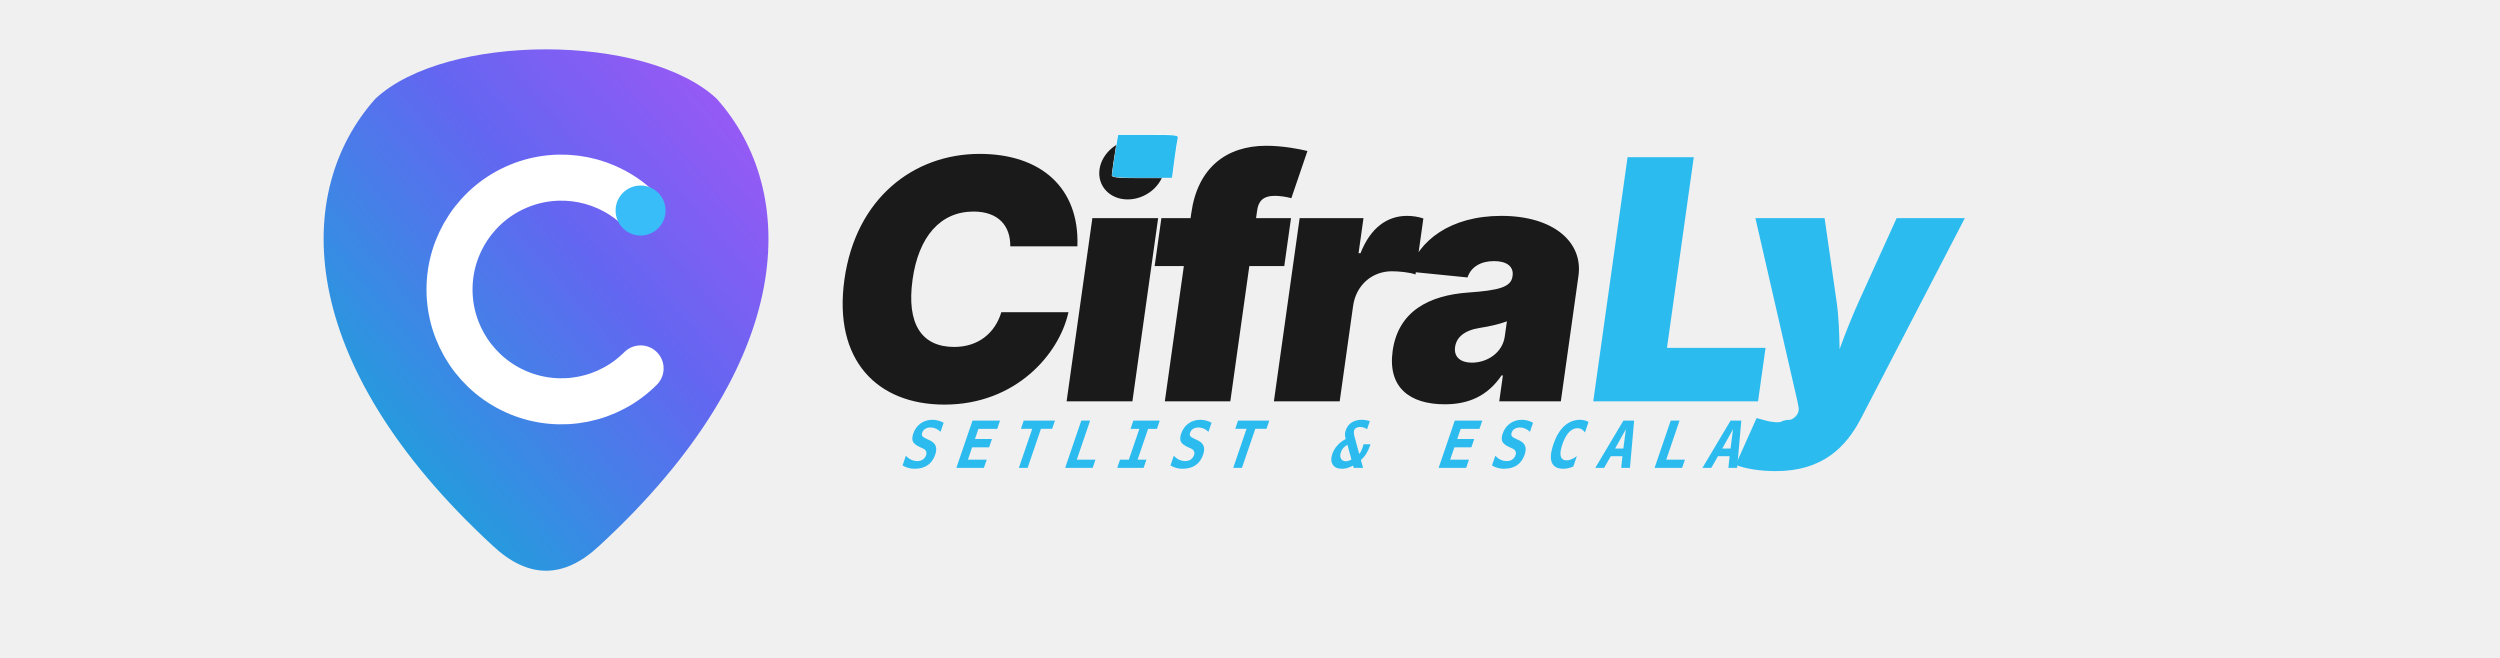
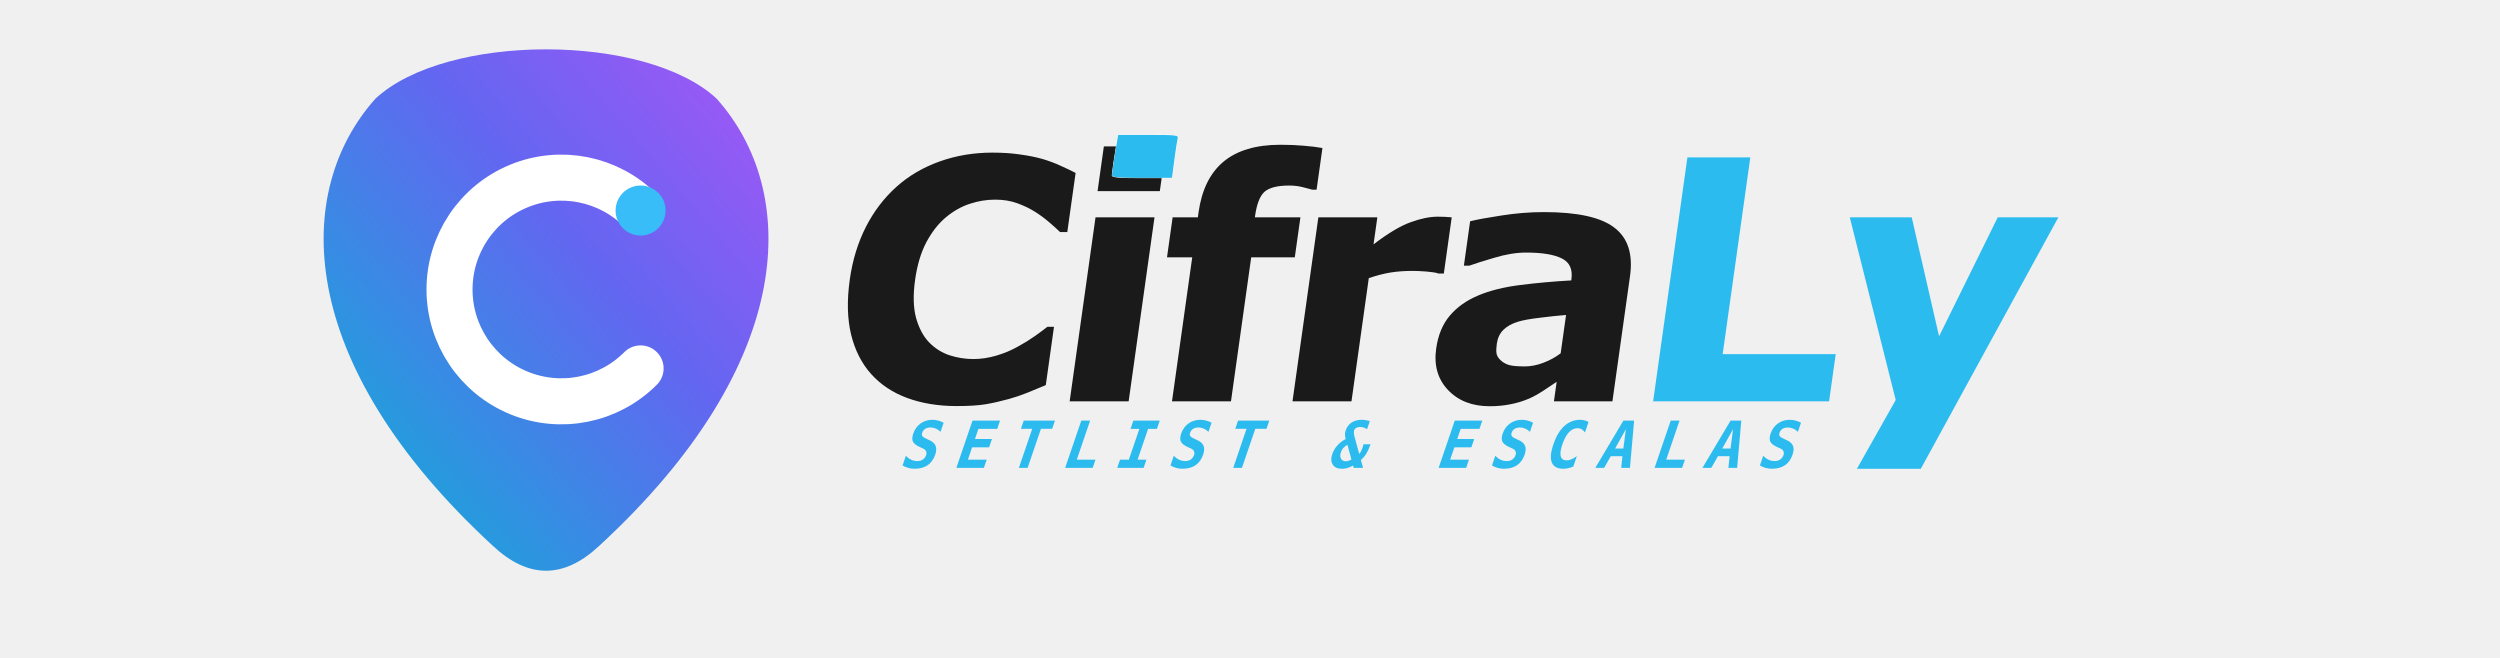
- <svg xmlns="http://www.w3.org/2000/svg" viewBox="0 0 380 100" width="100%" height="100%" style="overflow: visible;">
-   <defs>
-     <linearGradient id="cifralyPickGrad" x1="5.318" y1="83.758" x2="82.727" y2="6.349" gradientTransform="matrix(0.8734641,0,0,1.023782,44.54627,1)" gradientUnits="userSpaceOnUse">
-       <stop offset="0%" stop-color="#06B6D4" />
-       <stop offset="60%" stop-color="#6366F1" />
-       <stop offset="100%" stop-color="#A855F7" />
+ <svg xmlns="http://www.w3.org/2000/svg" viewBox="0 0 380 100" width="380" height="100" version="1.1" id="svg10">
+   <defs id="defs5">
+     <linearGradient id="pickGrad2" x1="5.318" y1="83.758" x2="82.727" y2="6.349" gradientTransform="matrix(0.8734641,0,0,1.023782,44.54627,1)" gradientUnits="userSpaceOnUse">
+       <stop offset="0%" stop-color="#06B6D4" id="stop1" />
+       <stop offset="60%" stop-color="#6366F1" id="stop2" />
+       <stop offset="100%" stop-color="#A855F7" id="stop3" />
    </linearGradient>
-     <linearGradient id="pickGrad2" href="#cifralyPickGrad" />
-     <linearGradient id="cifralyTextGrad" x1="0" y1="0" x2="1" y2="0">
-       <stop offset="0%" stop-color="#06B6D4" />
-       <stop offset="100%" stop-color="#38BDF8" />
+     <linearGradient id="textGrad2" x1="0" y1="0" x2="1" y2="0">
+       <stop offset="0%" stop-color="#06B6D4" id="stop4" />
+       <stop offset="100%" stop-color="#38BDF8" id="stop5" />
    </linearGradient>
-     <style>
-       .cifraly-font-main {
-         font-family: 'Space Grotesk', 'Plus Jakarta Sans', 'Montserrat', system-ui, -apple-system, sans-serif;
+     <style id="style5">
+       .p2-font-main {
+         font-family: 'Space Grotesk', 'Montserrat', sans-serif;
        font-size: 51px;
        font-weight: 900;
        letter-spacing: -0.05em;
        text-transform: uppercase;
      }
-       .cifraly-font-sub {
-         font-family: 'Space Grotesk', 'Plus Jakarta Sans', system-ui, monospace;
+       .p2-sub {
+         font-family: 'Space Grotesk', monospace;
        font-size: 10px;
        font-weight: 700;
        letter-spacing: 0.28em;
        fill: #06B6D4;
        text-transform: uppercase;
      }
    </style>
  </defs>
-   <path d="M 57.066,15 C 67.796,5 98.2,5 108.931,15 121.451,29 121.451,55 91.047,83 85.681,88 80.316,88 74.95,83 44.546,55 44.546,29 57.066,15 Z" fill="url(#cifralyPickGrad)" style="fill:url(#cifralyPickGrad);stroke-width:0.946" />
-   <g transform="translate(23.3688,-8)">
-     <path d="m 74,40 a 17,17 0 1 0 0,24" fill="none" stroke="#ffffff" stroke-width="7" stroke-linecap="round" />
-     <circle cx="74" cy="40" r="3.8" fill="#38bdf8" />
+   <path d="M 57.066,15 C 67.796,5 98.2,5 108.931,15 121.451,29 121.451,55 91.047,83 85.681,88 80.316,88 74.95,83 44.546,55 44.546,29 57.066,15 Z" fill="url(#pickGrad2)" id="path5" style="fill:url(#pickGrad2);stroke-width:0.946" />
+   <g id="g13" transform="translate(23.3688,-8)">
+     <path d="m 74,40 a 17,17 0 1 0 0,24" fill="none" stroke="#090d16" stroke-width="7" stroke-linecap="round" id="path6" style="stroke:#ffffff" />
+     <circle cx="74" cy="40" r="3.8" fill="#38bdf8" id="circle6" />
  </g>
-   <g transform="translate(124,61)">
-     <g transform="skewX(-8)">
-       <text class="cifraly-font-main" x="0" y="0" style="fill:#2cbbef;fill-opacity:1">
-         <tspan style="fill:#1a1a1a">Cifra</tspan>Ly
-       </text>
-       <g transform="matrix(0.9088207,0,0.01281442,1,1.414389,13)" style="fill:#2cbbef;fill-opacity:1">
-         <text class="cifraly-font-sub" x="12.87" y="-2.931" transform="matrix(1.016068,0,-0.2315455,0.9841859,0,0)" style="fill:#2cbbef;fill-opacity:1;stroke-width:0.919">SETLIST &amp; ESCALAS</text>
+   <g transform="translate(124,61)" id="g10">
+     <g transform="skewX(-8)" id="g9">
+       <g id="text7" style="font-weight:900;font-size:51px;font-family:'Space Grotesk', Montserrat, sans-serif;letter-spacing:-0.05em;text-transform:uppercase;fill:#2cbbef" class="p2-font-main" aria-label="CifraLy">
+         <path style="fill:#1a1a1a" d="m 21.491,0.722 q -4.134,0 -7.645,-1.22 -3.486,-1.22 -6.001,-3.636 -2.515,-2.416 -3.91,-6.026 -1.37,-3.611 -1.37,-8.342 0,-4.408 1.32,-7.994 1.32,-3.586 3.835,-6.151 2.416,-2.465 5.977,-3.81 3.586,-1.345 7.819,-1.345 2.341,0 4.208,0.274 1.893,0.249 3.486,0.672 1.668,0.473 3.013,1.071 1.37,0.573 2.391,1.071 v 8.99 h -1.096 q -0.697,-0.598 -1.768,-1.419 -1.046,-0.822 -2.391,-1.619 -1.37,-0.797 -2.963,-1.345 -1.594,-0.548 -3.412,-0.548 -2.017,0 -3.835,0.647 -1.818,0.623 -3.362,2.092 -1.469,1.419 -2.391,3.76 -0.896,2.341 -0.896,5.678 0,3.486 0.971,5.827 0.996,2.341 2.49,3.686 1.519,1.37 3.387,1.967 1.868,0.573 3.686,0.573 1.743,0 3.437,-0.523 1.718,-0.523 3.163,-1.419 1.22,-0.722 2.266,-1.544 1.046,-0.822 1.718,-1.419 h 0.996 v 8.865 q -1.395,0.623 -2.665,1.17 -1.27,0.548 -2.665,0.946 -1.818,0.523 -3.412,0.797 -1.594,0.274 -4.383,0.274 z M 47.554,0 h -8.965 v -27.965 h 8.965 z m 0.249,-31.95 h -9.463 v -6.798 h 9.463 z m 23.797,-0.224 h -0.672 q -0.598,-0.174 -1.569,-0.398 -0.946,-0.224 -2.042,-0.224 -2.64,0 -3.586,0.946 -0.921,0.946 -0.921,3.661 v 0.224 h 6.923 v 6.076 H 63.108 V 0 h -8.965 v -21.889 h -3.835 v -6.076 h 3.835 v -0.772 q 0,-5.13 2.714,-7.695 2.739,-2.565 8.268,-2.565 1.992,0 3.611,0.149 1.619,0.125 2.864,0.349 z m 21.132,12.75 h -0.797 q -0.573,-0.199 -1.843,-0.299 -1.27,-0.1 -2.117,-0.1 -1.917,0 -3.387,0.249 -1.469,0.249 -3.163,0.847 V 0 h -8.965 v -27.965 h 8.965 v 4.109 q 2.963,-2.54 5.155,-3.362 2.191,-0.847 4.034,-0.847 0.473,0 1.071,0.025 0.598,0.025 1.046,0.075 z m 19.464,12.127 v -5.827 q -1.818,0.149 -3.935,0.423 -2.117,0.249 -3.212,0.598 -1.345,0.423 -2.067,1.245 -0.697,0.797 -0.697,2.117 0,0.872 0.149,1.419 0.149,0.548 0.747,1.046 0.573,0.498 1.37,0.747 0.797,0.224 2.49,0.224 1.345,0 2.714,-0.548 1.395,-0.548 2.44,-1.444 z m 0,4.333 q -0.722,0.548 -1.793,1.32 -1.071,0.772 -2.017,1.22 -1.32,0.598 -2.739,0.872 -1.419,0.299 -3.113,0.299 -3.984,0 -6.674,-2.465 -2.689,-2.465 -2.689,-6.3 0,-3.063 1.37,-5.005 1.37,-1.942 3.885,-3.063 2.49,-1.121 6.176,-1.594 3.686,-0.473 7.645,-0.697 v -0.149 q 0,-2.316 -1.893,-3.188 -1.893,-0.896 -5.578,-0.896 -2.216,0 -4.731,0.797 -2.515,0.772 -3.611,1.195 h -0.822 v -6.749 q 1.419,-0.374 4.607,-0.872 3.212,-0.523 6.425,-0.523 7.645,0 11.032,2.366 3.412,2.341 3.412,7.371 V 0 h -8.89 z" id="path2" />
+         <path d="m 154.021,0 h -26.745 v -37.08 h 9.562 V -7.172 H 154.021 Z m 15.33,-9.886 6.375,-18.079 h 9.214 l -15.539,38.225 h -9.712 L 164.121,-0.199 153.239,-27.965 h 9.413 z" id="path3" />
      </g>
-       <path style="fill:#2cbbef;fill-opacity:1;fill-rule:evenodd;stroke:#ffffff;stroke-width:0.112;stroke-linecap:round;stroke-linejoin:round;paint-order:stroke fill markers" d="m 40.221,-34.345 c -0.047,-0.35 -0.035,-3.076 0.023,-5.183 l 0.026,-0.963 h 4.597 c 4.237,0 4.591,0.041 4.523,0.518 -0.041,0.285 -0.063,1.751 -0.048,3.258 l 0.026,2.74 h -4.549 c -3.443,0 -4.561,-0.09 -4.599,-0.37 z" />
+       <g transform="matrix(0.9088207,0,0.01281442,1,1.414389,13)" id="g8" style="fill:#2cbbef;fill-opacity:1">
+         <text class="p2-sub" x="12.87" y="-2.931" id="text8" transform="matrix(1.016068,0,-0.2315455,0.9841859,0,0)" style="fill:#2cbbef;fill-opacity:1;stroke-width:0.919">SETLIST &amp; ESCALAS</text>
+       </g>
+       <path style="fill:#2cbbef;fill-opacity:1;fill-rule:evenodd;stroke:#ffffff;stroke-width:0.112;stroke-linecap:round;stroke-linejoin:round;paint-order:stroke fill markers" d="m 40.221,-34.345 c -0.047,-0.35 -0.035,-3.076 0.023,-5.183 l 0.026,-0.963 h 4.597 c 4.237,0 4.591,0.041 4.523,0.518 -0.041,0.285 -0.063,1.751 -0.048,3.258 l 0.026,2.74 h -4.549 c -3.443,0 -4.561,-0.09 -4.599,-0.37 z" id="path1" />
    </g>
  </g>
</svg>
